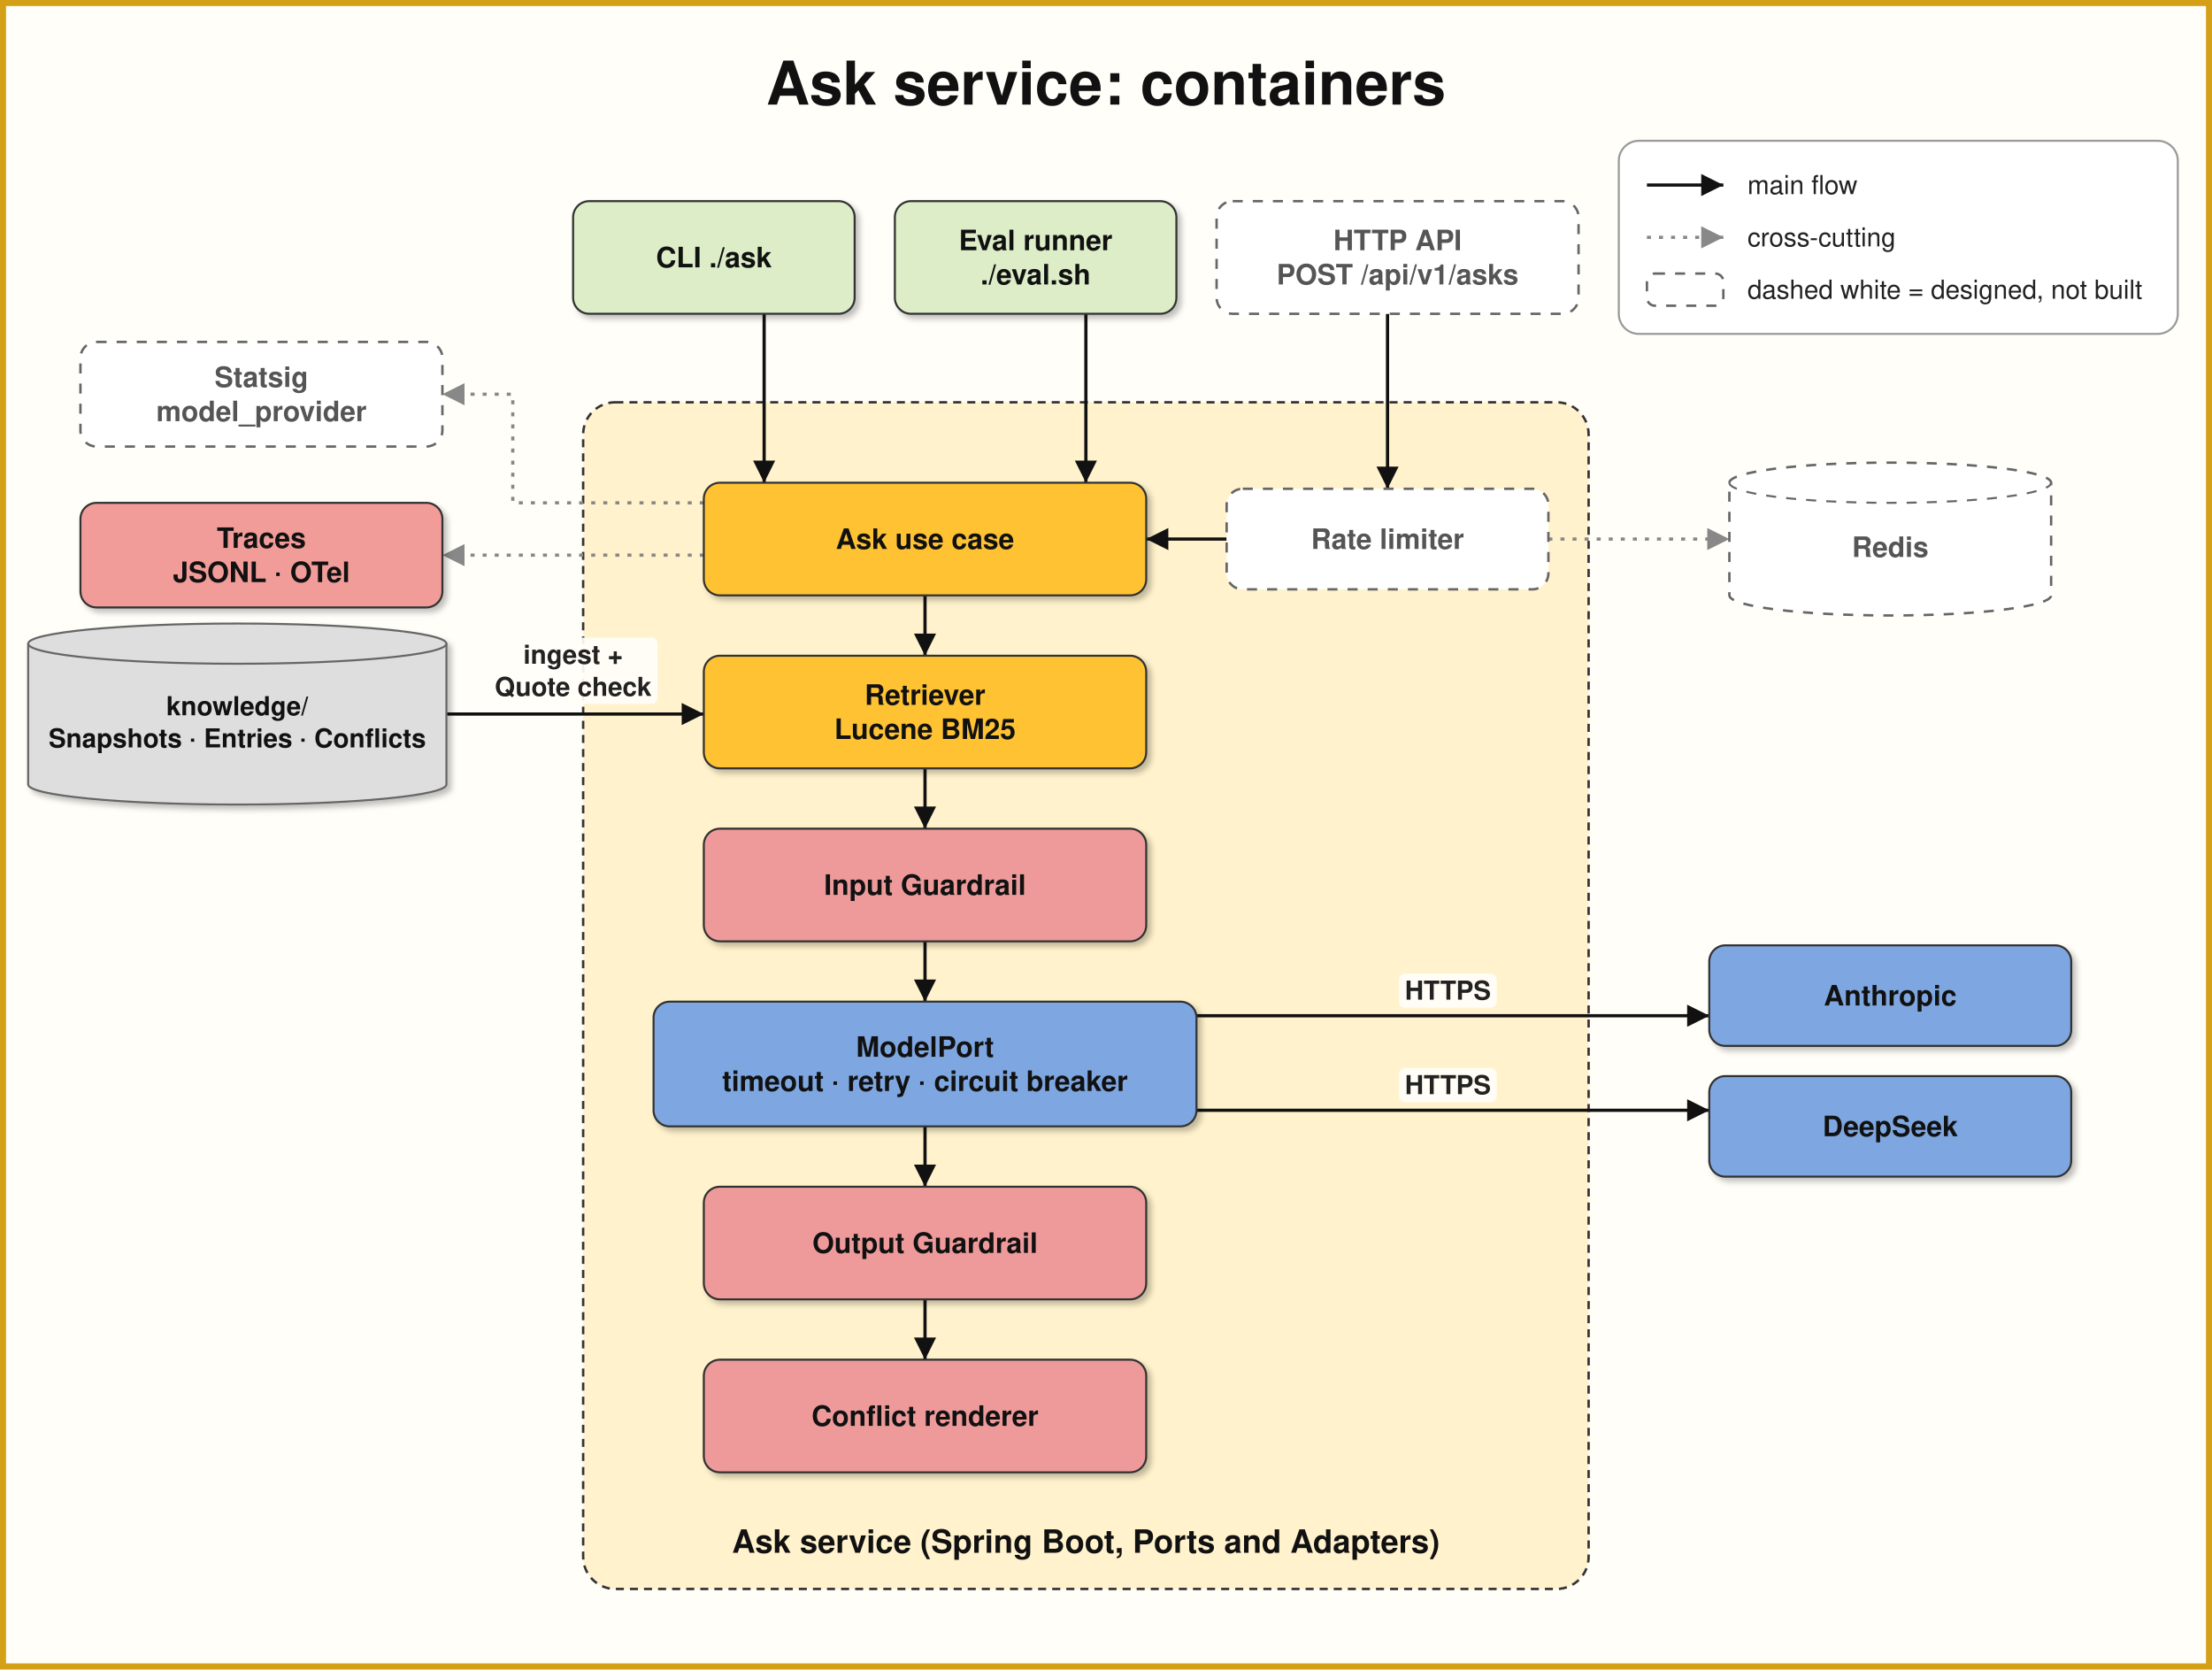
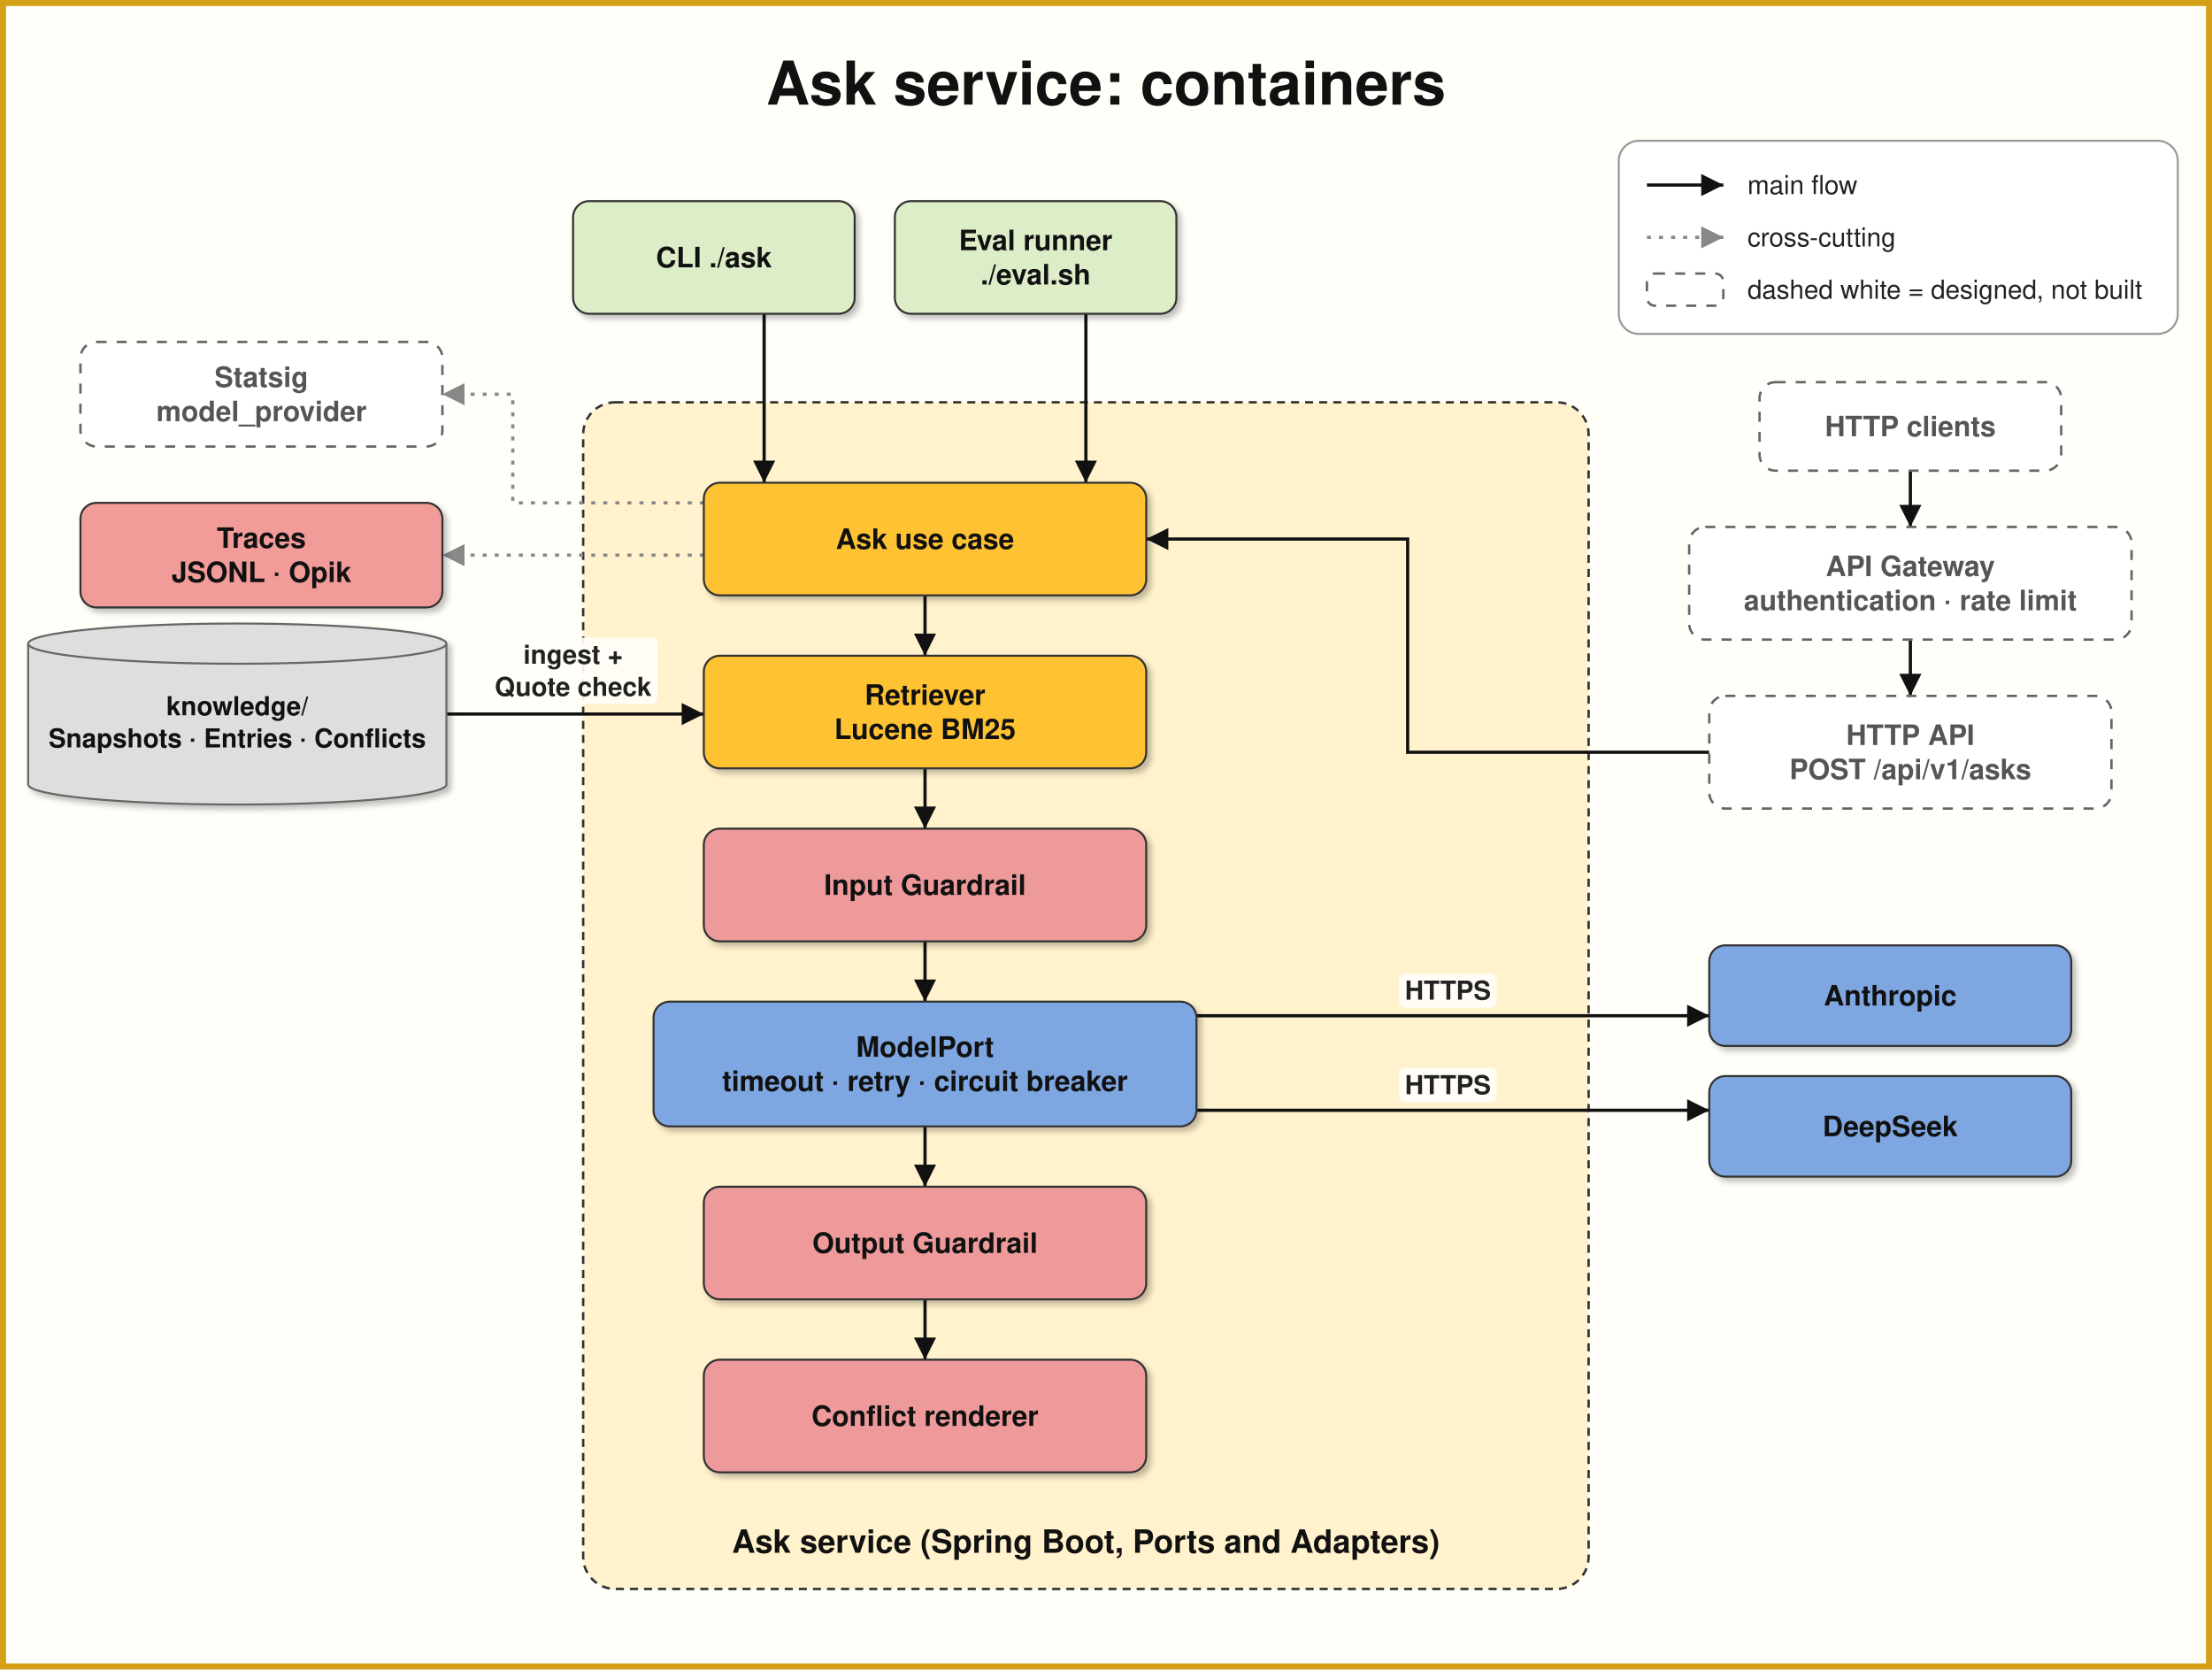
<svg xmlns="http://www.w3.org/2000/svg" viewBox="0 0 1100 830" width="1100" height="830" font-family="Helvetica, Arial, sans-serif">
  <defs>
    <filter id="sh" x="-10%" y="-10%" width="130%" height="140%">
      <feDropShadow dx="2" dy="2" stdDeviation="1.5" flood-opacity=".25" />
    </filter>
    <marker id="ah" viewBox="0 0 10 10" refX="10" refY="5" markerWidth="11" markerHeight="11" markerUnits="userSpaceOnUse" orient="auto">
      <path d="M0,0 L10,5 L0,10 z" fill="#111" />
    </marker>
    <marker id="ag" viewBox="0 0 10 10" refX="10" refY="5" markerWidth="11" markerHeight="11" markerUnits="userSpaceOnUse" orient="auto">
      <path d="M0,0 L10,5 L0,10 z" fill="#888" />
    </marker>
    <marker id="ar" viewBox="0 0 10 10" refX="10" refY="5" markerWidth="12" markerHeight="12" markerUnits="userSpaceOnUse" orient="auto">
      <path d="M0,0 L10,5 L0,10 z" fill="#D7592F" />
    </marker>
  </defs>
  <rect x="1.5" y="1.5" width="1097" height="827" fill="#FFFEF9" stroke="#D4A017" stroke-width="3" />
  <text x="550.0" y="52" font-size="30" font-weight="bold" fill="#111" text-anchor="middle">Ask service: containers</text>
  <g id="zones">
    <rect x="290" y="200" width="500" height="590" rx="16" fill="#FFF2CC" stroke="#333" stroke-width="1.2" stroke-dasharray="4 3" />
    <text x="540.0" y="772.0" font-size="16" fill="#111" text-anchor="middle" font-weight="bold">Ask service (Spring Boot, Ports and Adapters)</text>
  </g>
  <g id="edges">
    <path d="M380,156 L380,240" fill="none" stroke="#111" stroke-width="1.6" marker-end="url(#ah)" />
    <path d="M540,156 L540,240" fill="none" stroke="#111" stroke-width="1.6" marker-end="url(#ah)" />
-     <path d="M690,156 L690,243" fill="none" stroke="#111" stroke-width="1.6" marker-end="url(#ah)" />
-     <path d="M610,268 L570,268" fill="none" stroke="#111" stroke-width="1.6" marker-end="url(#ah)" />
+     <path d="M950,234 L950,262" fill="none" stroke="#111" stroke-width="1.6" marker-end="url(#ah)" />
+     <path d="M950,318 L950,346" fill="none" stroke="#111" stroke-width="1.6" marker-end="url(#ah)" />
+     <path d="M850,374 L700,374 L700,268 L570,268" fill="none" stroke="#111" stroke-width="1.6" marker-end="url(#ah)" />
    <path d="M460,296 L460,326" fill="none" stroke="#111" stroke-width="1.6" marker-end="url(#ah)" />
    <path d="M460,382 L460,412" fill="none" stroke="#111" stroke-width="1.6" marker-end="url(#ah)" />
    <path d="M460,468 L460,498" fill="none" stroke="#111" stroke-width="1.6" marker-end="url(#ah)" />
    <path d="M460,560 L460,590" fill="none" stroke="#111" stroke-width="1.6" marker-end="url(#ah)" />
    <path d="M460,646 L460,676" fill="none" stroke="#111" stroke-width="1.6" marker-end="url(#ah)" />
    <path d="M222,355 L350,355" fill="none" stroke="#111" stroke-width="1.6" marker-end="url(#ah)" />
    <path d="M595,505 L850,505" fill="none" stroke="#111" stroke-width="1.6" marker-end="url(#ah)" />
    <path d="M595,552 L850,552" fill="none" stroke="#111" stroke-width="1.6" marker-end="url(#ah)" />
    <path d="M350,250 L255,250 L255,196 L220,196" fill="none" stroke="#888" stroke-width="1.6" stroke-dasharray="2 4" marker-end="url(#ag)" />
    <path d="M350,276 L220,276" fill="none" stroke="#888" stroke-width="1.6" stroke-dasharray="2 4" marker-end="url(#ag)" />
-     <path d="M770,268 L860,268" fill="none" stroke="#888" stroke-width="1.6" stroke-dasharray="2 4" marker-end="url(#ag)" />
  </g>
  <g id="nodes">
    <rect x="285" y="100" width="140" height="56" rx="8" fill="#DCEDC8" stroke="#333" stroke-width="1" filter="url(#sh)" />
    <text x="355.0" y="132.9" font-size="14" fill="#111" text-anchor="middle" font-weight="bold">CLI ./ask</text>
    <rect x="445" y="100" width="140" height="56" rx="8" fill="#DCEDC8" stroke="#333" stroke-width="1" filter="url(#sh)" />
    <text x="515.0" y="124.4" font-size="14" fill="#111" text-anchor="middle" font-weight="bold">Eval runner</text>
    <text x="515.0" y="141.4" font-size="14" fill="#111" text-anchor="middle" font-weight="bold">./eval.sh</text>
-     <rect x="605" y="100" width="180" height="56" rx="8" fill="#FFFFFF" stroke="#666" stroke-width="1.2" stroke-dasharray="5 5" />
-     <text x="695.0" y="124.4" font-size="14" fill="#555" text-anchor="middle" font-weight="bold">HTTP API</text>
-     <text x="695.0" y="141.4" font-size="14" fill="#555" text-anchor="middle" font-weight="bold">POST /api/v1/asks</text>
+     <rect x="875" y="190" width="150" height="44" rx="8" fill="#FFFFFF" stroke="#666" stroke-width="1.2" stroke-dasharray="5 5" />
+     <text x="950.0" y="216.9" font-size="14" fill="#555" text-anchor="middle" font-weight="bold">HTTP clients</text>
+     <rect x="840" y="262" width="220" height="56" rx="8" fill="#FFFFFF" stroke="#666" stroke-width="1.2" stroke-dasharray="5 5" />
+     <text x="950.0" y="286.4" font-size="14" fill="#555" text-anchor="middle" font-weight="bold">API Gateway</text>
+     <text x="950.0" y="303.4" font-size="14" fill="#555" text-anchor="middle" font-weight="bold">authentication · rate limit</text>
+     <rect x="850" y="346" width="200" height="56" rx="8" fill="#FFFFFF" stroke="#666" stroke-width="1.2" stroke-dasharray="5 5" />
+     <text x="950.0" y="370.4" font-size="14" fill="#555" text-anchor="middle" font-weight="bold">HTTP API</text>
+     <text x="950.0" y="387.4" font-size="14" fill="#555" text-anchor="middle" font-weight="bold">POST /api/v1/asks</text>
    <rect x="350" y="240" width="220" height="56" rx="8" fill="#FFC233" stroke="#333" stroke-width="1" filter="url(#sh)" />
    <text x="460.0" y="272.9" font-size="14" fill="#111" text-anchor="middle" font-weight="bold">Ask use case</text>
-     <rect x="610" y="243" width="160" height="50" rx="8" fill="#FFFFFF" stroke="#666" stroke-width="1.2" stroke-dasharray="5 5" />
-     <text x="690.0" y="272.9" font-size="14" fill="#555" text-anchor="middle" font-weight="bold">Rate limiter</text>
    <rect x="350" y="326" width="220" height="56" rx="8" fill="#FFC233" stroke="#333" stroke-width="1" filter="url(#sh)" />
    <text x="460.0" y="350.4" font-size="14" fill="#111" text-anchor="middle" font-weight="bold">Retriever</text>
    <text x="460.0" y="367.4" font-size="14" fill="#111" text-anchor="middle" font-weight="bold">Lucene BM25</text>
    <rect x="350" y="412" width="220" height="56" rx="8" fill="#EE9A9A" stroke="#333" stroke-width="1" filter="url(#sh)" />
    <text x="460.0" y="444.9" font-size="14" fill="#111" text-anchor="middle" font-weight="bold">Input Guardrail</text>
    <rect x="325" y="498" width="270" height="62" rx="8" fill="#7EA6E0" stroke="#333" stroke-width="1" filter="url(#sh)" />
    <text x="460.0" y="525.4" font-size="14" fill="#111" text-anchor="middle" font-weight="bold">ModelPort</text>
    <text x="460.0" y="542.4" font-size="14" fill="#111" text-anchor="middle" font-weight="bold">timeout · retry · circuit breaker</text>
    <rect x="350" y="590" width="220" height="56" rx="8" fill="#EE9A9A" stroke="#333" stroke-width="1" filter="url(#sh)" />
    <text x="460.0" y="622.9" font-size="14" fill="#111" text-anchor="middle" font-weight="bold">Output Guardrail</text>
    <rect x="350" y="676" width="220" height="56" rx="8" fill="#EE9A9A" stroke="#333" stroke-width="1" filter="url(#sh)" />
    <text x="460.0" y="708.9" font-size="14" fill="#111" text-anchor="middle" font-weight="bold">Conflict renderer</text>
    <rect x="40" y="170" width="180" height="52" rx="8" fill="#FFFFFF" stroke="#666" stroke-width="1.2" stroke-dasharray="5 5" />
    <text x="130.0" y="192.4" font-size="14" fill="#555" text-anchor="middle" font-weight="bold">Statsig</text>
    <text x="130.0" y="209.4" font-size="14" fill="#555" text-anchor="middle" font-weight="bold">model_provider</text>
    <rect x="40" y="250" width="180" height="52" rx="8" fill="#F19C99" stroke="#333" stroke-width="1" filter="url(#sh)" />
    <text x="130.0" y="272.4" font-size="14" fill="#111" text-anchor="middle" font-weight="bold">Traces</text>
-     <text x="130.0" y="289.4" font-size="14" fill="#111" text-anchor="middle" font-weight="bold">JSONL · OTel</text>
+     <text x="130.0" y="289.4" font-size="14" fill="#111" text-anchor="middle" font-weight="bold">JSONL · Opik</text>
    <path d="M14,320 a104.0,10 0 0 1 208,0 v70 a104.0,10 0 0 1 -208,0 z" fill="#DEDEDE" stroke="#666" stroke-width="1" filter="url(#sh)" />
    <path d="M14,320 a104.0,10 0 0 0 208,0" fill="none" stroke="#666" stroke-width="1" />
    <text x="118.0" y="355.6" font-size="13" fill="#111" text-anchor="middle" font-weight="bold">knowledge/</text>
    <text x="118.0" y="371.6" font-size="13" fill="#111" text-anchor="middle" font-weight="bold">Snapshots · Entries · Conflicts</text>
    <rect x="850" y="470" width="180" height="50" rx="8" fill="#7EA6E0" stroke="#333" stroke-width="1" filter="url(#sh)" />
    <text x="940.0" y="499.9" font-size="14" fill="#111" text-anchor="middle" font-weight="bold">Anthropic</text>
    <rect x="850" y="535" width="180" height="50" rx="8" fill="#7EA6E0" stroke="#333" stroke-width="1" filter="url(#sh)" />
    <text x="940.0" y="564.9" font-size="14" fill="#111" text-anchor="middle" font-weight="bold">DeepSeek</text>
-     <path d="M860,240 a80.0,10 0 0 1 160,0 v56 a80.0,10 0 0 1 -160,0 z" fill="#FFFFFF" stroke="#666" stroke-width="1.2" stroke-dasharray="5 5" />
-     <path d="M860,240 a80.0,10 0 0 0 160,0" fill="none" stroke="#666" stroke-width="1" stroke-dasharray="5 5" />
-     <text x="940.0" y="276.9" font-size="14" fill="#555" text-anchor="middle" font-weight="bold">Redis</text>
  </g>
  <g id="labels">
    <rect x="805" y="70" width="278" height="96" rx="10" fill="#FFFFFF" stroke="#999" />
    <path d="M819,92 L857,92" stroke="#111" stroke-width="1.6" marker-end="url(#ah)" />
    <text x="869" y="96.5" font-size="13" fill="#222">main flow</text>
    <path d="M819,118 L857,118" stroke="#888" stroke-width="1.6" stroke-dasharray="2 4" marker-end="url(#ag)" />
    <text x="869" y="122.5" font-size="13" fill="#222">cross-cutting</text>
    <rect x="819" y="136" width="38" height="16" rx="4" fill="#FFFFFF" stroke="#666" stroke-width="1.2" stroke-dasharray="5 5" />
    <text x="869" y="148.5" font-size="13" fill="#222">dashed white = designed, not built</text>
    <rect x="243.0" y="317.0" width="84.0" height="33.0" rx="3" fill="#FFFEF9" fill-opacity="0.92" />
    <text x="285.0" y="330.0" font-size="13" fill="#222" text-anchor="middle" font-weight="bold">ingest +</text>
    <text x="285.0" y="346.0" font-size="13" fill="#222" text-anchor="middle" font-weight="bold">Quote check</text>
    <rect x="695.7" y="484.0" width="48.6" height="17.0" rx="3" fill="#FFFEF9" fill-opacity="0.92" />
    <text x="720.0" y="497.0" font-size="13" fill="#222" text-anchor="middle" font-weight="bold">HTTPS</text>
    <rect x="695.7" y="531.0" width="48.6" height="17.0" rx="3" fill="#FFFEF9" fill-opacity="0.92" />
    <text x="720.0" y="544.0" font-size="13" fill="#222" text-anchor="middle" font-weight="bold">HTTPS</text>
  </g>
</svg>
